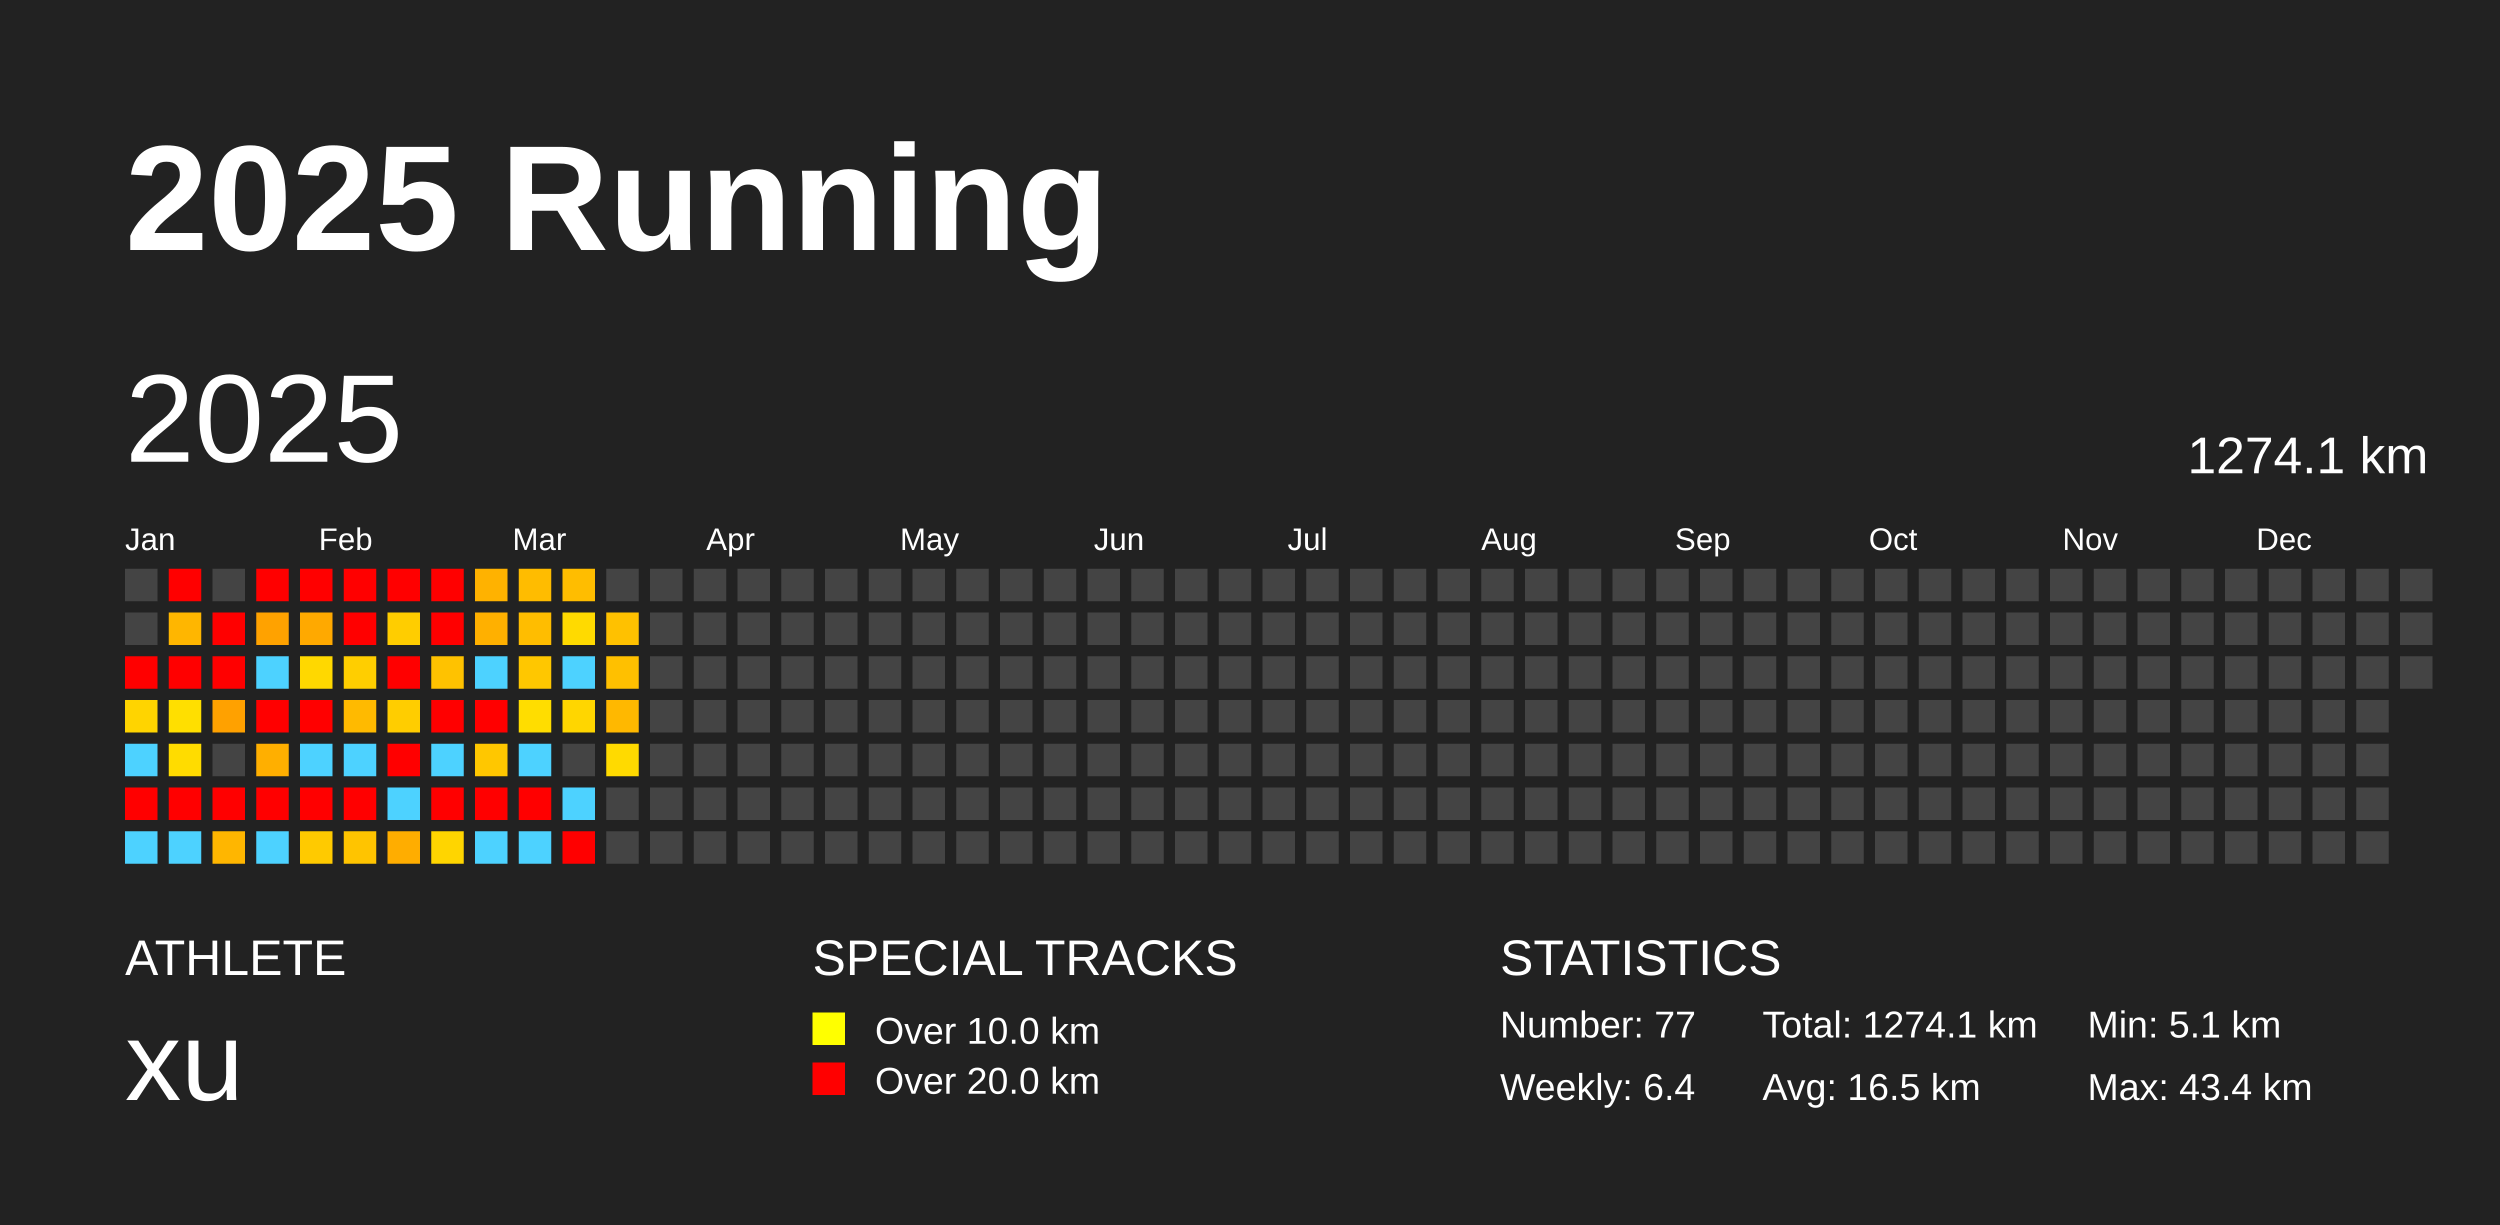
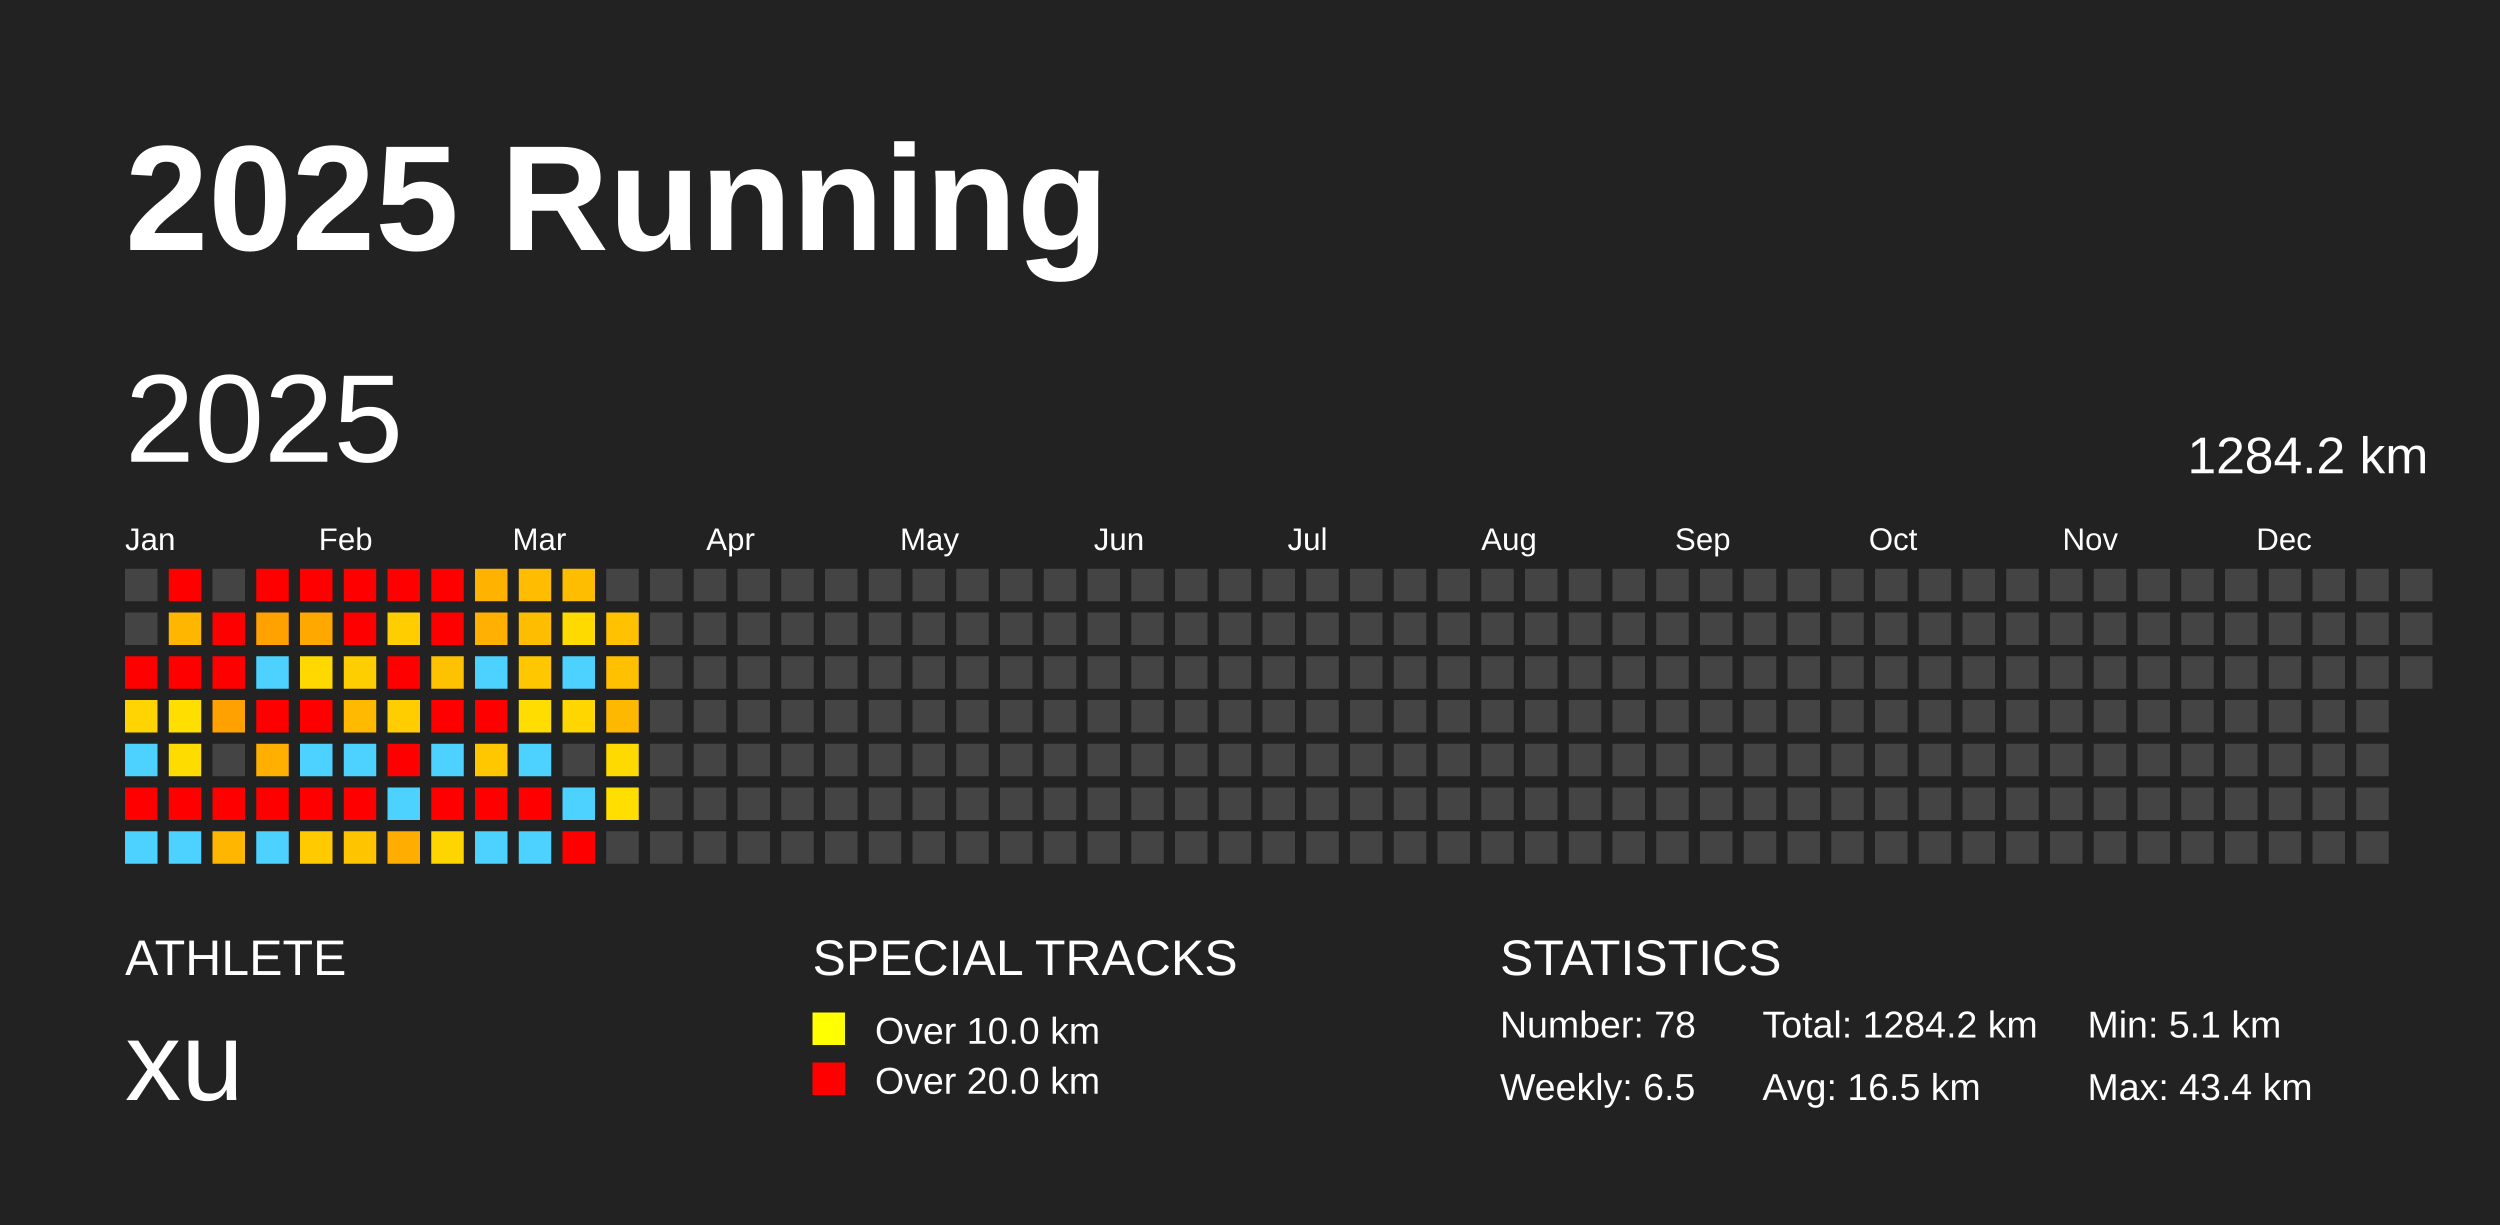
<svg xmlns="http://www.w3.org/2000/svg" baseProfile="full" height="98mm" version="1.1" viewBox="0,0,200,98" width="200mm">
  <defs />
  <rect fill="#222222" height="98" width="200" x="0" y="0" />
  <text fill="#FFFFFF" style="font-size:12px; font-family:Arial; font-weight:bold;" x="10" y="20">2025 Running</text>
  <text fill="#FFFFFF" style="font-size:4px; font-family:Arial" x="10" y="78">ATHLETE</text>
  <text fill="#FFFFFF" style="font-size:9px; font-family:Arial" x="10" y="88">xu</text>
  <text fill="#FFFFFF" style="font-size:4px; font-family:Arial" x="65" y="78">SPECIAL TRACKS</text>
  <rect fill="yellow" height="2.6" width="2.6" x="65" y="81" />
  <text fill="#FFFFFF" style="font-size:3px; font-family:Arial" x="70" y="83.5">Over 10.0 km</text>
  <rect fill="red" height="2.6" width="2.6" x="65" y="85" />
  <text fill="#FFFFFF" style="font-size:3px; font-family:Arial" x="70" y="87.5">Over 20.0 km</text>
  <text fill="#FFFFFF" style="font-size:4px; font-family:Arial" x="120" y="78">STATISTICS</text>
-   <text fill="#FFFFFF" style="font-size:3px; font-family:Arial" x="120" y="83">Number: 77</text>
-   <text fill="#FFFFFF" style="font-size:3px; font-family:Arial" x="120" y="88">Weekly: 6.4</text>
-   <text fill="#FFFFFF" style="font-size:3px; font-family:Arial" x="141" y="83">Total: 1274.1 km</text>
+   <text fill="#FFFFFF" style="font-size:3px; font-family:Arial" x="120" y="83">Number: 78</text>
+   <text fill="#FFFFFF" style="font-size:3px; font-family:Arial" x="120" y="88">Weekly: 6.5</text>
+   <text fill="#FFFFFF" style="font-size:3px; font-family:Arial" x="141" y="83">Total: 1284.2 km</text>
  <text fill="#FFFFFF" style="font-size:3px; font-family:Arial" x="141" y="88">Avg: 16.5 km</text>
  <text fill="#FFFFFF" style="font-size:3px; font-family:Arial" x="167" y="83">Min: 5.1 km</text>
  <text fill="#FFFFFF" style="font-size:3px; font-family:Arial" x="167" y="88">Max: 43.4 km</text>
  <text dominant-baseline="hanging" fill="#FFFFFF" style="font-size:10.0px; font-family:Arial;" x="10" y="30">2025</text>
-   <text dominant-baseline="hanging" fill="#FFFFFF" style="font-size:4.125px; font-family:Arial;" x="175" y="35">1274.1 km</text>
+   <text dominant-baseline="hanging" fill="#FFFFFF" style="font-size:4.125px; font-family:Arial;" x="175" y="35">1284.2 km</text>
  <text fill="#FFFFFF" style="font-size:2.5px; font-family:Arial" x="10.0" y="44">Jan</text>
  <text fill="#FFFFFF" style="font-size:2.5px; font-family:Arial" x="25.5" y="44">Feb</text>
  <text fill="#FFFFFF" style="font-size:2.5px; font-family:Arial" x="41.0" y="44">Mar</text>
  <text fill="#FFFFFF" style="font-size:2.5px; font-family:Arial" x="56.5" y="44">Apr</text>
  <text fill="#FFFFFF" style="font-size:2.5px; font-family:Arial" x="72.0" y="44">May</text>
  <text fill="#FFFFFF" style="font-size:2.5px; font-family:Arial" x="87.5" y="44">Jun</text>
  <text fill="#FFFFFF" style="font-size:2.5px; font-family:Arial" x="103.0" y="44">Jul</text>
  <text fill="#FFFFFF" style="font-size:2.5px; font-family:Arial" x="118.5" y="44">Aug</text>
  <text fill="#FFFFFF" style="font-size:2.5px; font-family:Arial" x="134.0" y="44">Sep</text>
  <text fill="#FFFFFF" style="font-size:2.5px; font-family:Arial" x="149.5" y="44">Oct</text>
  <text fill="#FFFFFF" style="font-size:2.5px; font-family:Arial" x="165.0" y="44">Nov</text>
  <text fill="#FFFFFF" style="font-size:2.5px; font-family:Arial" x="180.5" y="44">Dec</text>
  <rect fill="#444444" height="2.6" width="2.6" x="10.0" y="45.5" />
  <rect fill="#444444" height="2.6" width="2.6" x="10.0" y="49.0" />
  <rect fill="red" height="2.6" width="2.6" x="10.0" y="52.5" />
  <rect fill="#ffd400" height="2.6" width="2.6" x="10.0" y="56.0" />
  <rect fill="#4dd2ff" height="2.6" width="2.6" x="10.0" y="59.5" />
  <rect fill="red" height="2.6" width="2.6" x="10.0" y="63.0" />
  <rect fill="#4dd2ff" height="2.6" width="2.6" x="10.0" y="66.5" />
  <rect fill="red" height="2.6" width="2.6" x="13.5" y="45.5" />
  <rect fill="#ffb600" height="2.6" width="2.6" x="13.5" y="49.0" />
  <rect fill="red" height="2.6" width="2.6" x="13.5" y="52.5" />
  <rect fill="#ffdf00" height="2.6" width="2.6" x="13.5" y="56.0" />
  <rect fill="#ffdc00" height="2.6" width="2.6" x="13.5" y="59.5" />
  <rect fill="red" height="2.6" width="2.6" x="13.5" y="63.0" />
  <rect fill="#4dd2ff" height="2.6" width="2.6" x="13.5" y="66.5" />
  <rect fill="#444444" height="2.6" width="2.6" x="17.0" y="45.5" />
  <rect fill="red" height="2.6" width="2.6" x="17.0" y="49.0" />
  <rect fill="red" height="2.6" width="2.6" x="17.0" y="52.5" />
  <rect fill="#ffa100" height="2.6" width="2.6" x="17.0" y="56.0" />
  <rect fill="#444444" height="2.6" width="2.6" x="17.0" y="59.5" />
  <rect fill="red" height="2.6" width="2.6" x="17.0" y="63.0" />
  <rect fill="#ffb600" height="2.6" width="2.6" x="17.0" y="66.5" />
  <rect fill="red" height="2.6" width="2.6" x="20.5" y="45.5" />
  <rect fill="#ffa200" height="2.6" width="2.6" x="20.5" y="49.0" />
  <rect fill="#4dd2ff" height="2.6" width="2.6" x="20.5" y="52.5" />
  <rect fill="red" height="2.6" width="2.6" x="20.5" y="56.0" />
  <rect fill="#ffaf00" height="2.6" width="2.6" x="20.5" y="59.5" />
  <rect fill="red" height="2.6" width="2.6" x="20.5" y="63.0" />
  <rect fill="#4dd2ff" height="2.6" width="2.6" x="20.5" y="66.5" />
  <rect fill="red" height="2.6" width="2.6" x="24.0" y="45.5" />
  <rect fill="#ffa900" height="2.6" width="2.6" x="24.0" y="49.0" />
  <rect fill="#ffd800" height="2.6" width="2.6" x="24.0" y="52.5" />
  <rect fill="red" height="2.6" width="2.6" x="24.0" y="56.0" />
  <rect fill="#4dd2ff" height="2.6" width="2.6" x="24.0" y="59.5" />
  <rect fill="red" height="2.6" width="2.6" x="24.0" y="63.0" />
  <rect fill="#ffca00" height="2.6" width="2.6" x="24.0" y="66.5" />
  <rect fill="red" height="2.6" width="2.6" x="27.5" y="45.5" />
  <rect fill="red" height="2.6" width="2.6" x="27.5" y="49.0" />
  <rect fill="#ffce00" height="2.6" width="2.6" x="27.5" y="52.5" />
  <rect fill="#ffba00" height="2.6" width="2.6" x="27.5" y="56.0" />
  <rect fill="#4dd2ff" height="2.6" width="2.6" x="27.5" y="59.5" />
  <rect fill="red" height="2.6" width="2.6" x="27.5" y="63.0" />
  <rect fill="#ffc400" height="2.6" width="2.6" x="27.5" y="66.5" />
  <rect fill="red" height="2.6" width="2.6" x="31.0" y="45.5" />
  <rect fill="#ffcd00" height="2.6" width="2.6" x="31.0" y="49.0" />
  <rect fill="red" height="2.6" width="2.6" x="31.0" y="52.5" />
  <rect fill="#ffcd00" height="2.6" width="2.6" x="31.0" y="56.0" />
  <rect fill="red" height="2.6" width="2.6" x="31.0" y="59.5" />
  <rect fill="#4dd2ff" height="2.6" width="2.6" x="31.0" y="63.0" />
  <rect fill="#ffad00" height="2.6" width="2.6" x="31.0" y="66.5" />
  <rect fill="red" height="2.6" width="2.6" x="34.5" y="45.5" />
  <rect fill="red" height="2.6" width="2.6" x="34.5" y="49.0" />
  <rect fill="#ffc200" height="2.6" width="2.6" x="34.5" y="52.5" />
  <rect fill="red" height="2.6" width="2.6" x="34.5" y="56.0" />
  <rect fill="#4dd2ff" height="2.6" width="2.6" x="34.5" y="59.5" />
  <rect fill="red" height="2.6" width="2.6" x="34.5" y="63.0" />
  <rect fill="#ffd500" height="2.6" width="2.6" x="34.5" y="66.5" />
  <rect fill="#ffb200" height="2.6" width="2.6" x="38.0" y="45.5" />
  <rect fill="#ffb000" height="2.6" width="2.6" x="38.0" y="49.0" />
  <rect fill="#4dd2ff" height="2.6" width="2.6" x="38.0" y="52.5" />
  <rect fill="red" height="2.6" width="2.6" x="38.0" y="56.0" />
  <rect fill="#ffc700" height="2.6" width="2.6" x="38.0" y="59.5" />
  <rect fill="red" height="2.6" width="2.6" x="38.0" y="63.0" />
  <rect fill="#4dd2ff" height="2.6" width="2.6" x="38.0" y="66.5" />
  <rect fill="#ffbc00" height="2.6" width="2.6" x="41.5" y="45.5" />
  <rect fill="#ffbd00" height="2.6" width="2.6" x="41.5" y="49.0" />
  <rect fill="#ffc700" height="2.6" width="2.6" x="41.5" y="52.5" />
  <rect fill="#ffdd00" height="2.6" width="2.6" x="41.5" y="56.0" />
  <rect fill="#4dd2ff" height="2.6" width="2.6" x="41.5" y="59.5" />
  <rect fill="red" height="2.6" width="2.6" x="41.5" y="63.0" />
  <rect fill="#4dd2ff" height="2.6" width="2.6" x="41.5" y="66.5" />
  <rect fill="#ffbd00" height="2.6" width="2.6" x="45.0" y="45.5" />
  <rect fill="#ffda00" height="2.6" width="2.6" x="45.0" y="49.0" />
  <rect fill="#4dd2ff" height="2.6" width="2.6" x="45.0" y="52.5" />
  <rect fill="#ffd600" height="2.6" width="2.6" x="45.0" y="56.0" />
  <rect fill="#444444" height="2.6" width="2.6" x="45.0" y="59.5" />
  <rect fill="#4dd2ff" height="2.6" width="2.6" x="45.0" y="63.0" />
  <rect fill="red" height="2.6" width="2.6" x="45.0" y="66.5" />
  <rect fill="#444444" height="2.6" width="2.6" x="48.5" y="45.5" />
  <rect fill="#ffc100" height="2.6" width="2.6" x="48.5" y="49.0" />
  <rect fill="#ffc000" height="2.6" width="2.6" x="48.5" y="52.5" />
  <rect fill="#ffb800" height="2.6" width="2.6" x="48.5" y="56.0" />
  <rect fill="#ffda00" height="2.6" width="2.6" x="48.5" y="59.5" />
-   <rect fill="#444444" height="2.6" width="2.6" x="48.5" y="63.0" />
+   <rect fill="#ffde00" height="2.6" width="2.6" x="48.5" y="63.0" />
  <rect fill="#444444" height="2.6" width="2.6" x="48.5" y="66.5" />
  <rect fill="#444444" height="2.6" width="2.6" x="52.0" y="45.5" />
  <rect fill="#444444" height="2.6" width="2.6" x="52.0" y="49.0" />
  <rect fill="#444444" height="2.6" width="2.6" x="52.0" y="52.5" />
  <rect fill="#444444" height="2.6" width="2.6" x="52.0" y="56.0" />
  <rect fill="#444444" height="2.6" width="2.6" x="52.0" y="59.5" />
  <rect fill="#444444" height="2.6" width="2.6" x="52.0" y="63.0" />
  <rect fill="#444444" height="2.6" width="2.6" x="52.0" y="66.5" />
  <rect fill="#444444" height="2.6" width="2.6" x="55.5" y="45.5" />
  <rect fill="#444444" height="2.6" width="2.6" x="55.5" y="49.0" />
  <rect fill="#444444" height="2.6" width="2.6" x="55.5" y="52.5" />
  <rect fill="#444444" height="2.6" width="2.6" x="55.5" y="56.0" />
  <rect fill="#444444" height="2.6" width="2.6" x="55.5" y="59.5" />
  <rect fill="#444444" height="2.6" width="2.6" x="55.5" y="63.0" />
  <rect fill="#444444" height="2.6" width="2.6" x="55.5" y="66.5" />
  <rect fill="#444444" height="2.6" width="2.6" x="59.0" y="45.5" />
  <rect fill="#444444" height="2.6" width="2.6" x="59.0" y="49.0" />
  <rect fill="#444444" height="2.6" width="2.6" x="59.0" y="52.5" />
  <rect fill="#444444" height="2.6" width="2.6" x="59.0" y="56.0" />
  <rect fill="#444444" height="2.6" width="2.6" x="59.0" y="59.5" />
  <rect fill="#444444" height="2.6" width="2.6" x="59.0" y="63.0" />
  <rect fill="#444444" height="2.6" width="2.6" x="59.0" y="66.5" />
  <rect fill="#444444" height="2.6" width="2.6" x="62.5" y="45.5" />
  <rect fill="#444444" height="2.6" width="2.6" x="62.5" y="49.0" />
  <rect fill="#444444" height="2.6" width="2.6" x="62.5" y="52.5" />
  <rect fill="#444444" height="2.6" width="2.6" x="62.5" y="56.0" />
  <rect fill="#444444" height="2.6" width="2.6" x="62.5" y="59.5" />
  <rect fill="#444444" height="2.6" width="2.6" x="62.5" y="63.0" />
  <rect fill="#444444" height="2.6" width="2.6" x="62.5" y="66.5" />
  <rect fill="#444444" height="2.6" width="2.6" x="66.0" y="45.5" />
  <rect fill="#444444" height="2.6" width="2.6" x="66.0" y="49.0" />
  <rect fill="#444444" height="2.6" width="2.6" x="66.0" y="52.5" />
  <rect fill="#444444" height="2.6" width="2.6" x="66.0" y="56.0" />
  <rect fill="#444444" height="2.6" width="2.6" x="66.0" y="59.5" />
  <rect fill="#444444" height="2.6" width="2.6" x="66.0" y="63.0" />
  <rect fill="#444444" height="2.6" width="2.6" x="66.0" y="66.5" />
  <rect fill="#444444" height="2.6" width="2.6" x="69.5" y="45.5" />
  <rect fill="#444444" height="2.6" width="2.6" x="69.5" y="49.0" />
  <rect fill="#444444" height="2.6" width="2.6" x="69.5" y="52.5" />
  <rect fill="#444444" height="2.6" width="2.6" x="69.5" y="56.0" />
  <rect fill="#444444" height="2.6" width="2.6" x="69.5" y="59.5" />
  <rect fill="#444444" height="2.6" width="2.6" x="69.5" y="63.0" />
  <rect fill="#444444" height="2.6" width="2.6" x="69.5" y="66.5" />
  <rect fill="#444444" height="2.6" width="2.6" x="73.0" y="45.5" />
  <rect fill="#444444" height="2.6" width="2.6" x="73.0" y="49.0" />
  <rect fill="#444444" height="2.6" width="2.6" x="73.0" y="52.5" />
  <rect fill="#444444" height="2.6" width="2.6" x="73.0" y="56.0" />
  <rect fill="#444444" height="2.6" width="2.6" x="73.0" y="59.5" />
  <rect fill="#444444" height="2.6" width="2.6" x="73.0" y="63.0" />
  <rect fill="#444444" height="2.6" width="2.6" x="73.0" y="66.5" />
  <rect fill="#444444" height="2.6" width="2.6" x="76.5" y="45.5" />
  <rect fill="#444444" height="2.6" width="2.6" x="76.5" y="49.0" />
  <rect fill="#444444" height="2.6" width="2.6" x="76.5" y="52.5" />
  <rect fill="#444444" height="2.6" width="2.6" x="76.5" y="56.0" />
  <rect fill="#444444" height="2.6" width="2.6" x="76.5" y="59.5" />
  <rect fill="#444444" height="2.6" width="2.6" x="76.5" y="63.0" />
  <rect fill="#444444" height="2.6" width="2.6" x="76.5" y="66.5" />
  <rect fill="#444444" height="2.6" width="2.6" x="80.0" y="45.5" />
  <rect fill="#444444" height="2.6" width="2.6" x="80.0" y="49.0" />
  <rect fill="#444444" height="2.6" width="2.6" x="80.0" y="52.5" />
  <rect fill="#444444" height="2.6" width="2.6" x="80.0" y="56.0" />
  <rect fill="#444444" height="2.6" width="2.6" x="80.0" y="59.5" />
  <rect fill="#444444" height="2.6" width="2.6" x="80.0" y="63.0" />
  <rect fill="#444444" height="2.6" width="2.6" x="80.0" y="66.5" />
  <rect fill="#444444" height="2.6" width="2.6" x="83.5" y="45.5" />
  <rect fill="#444444" height="2.6" width="2.6" x="83.5" y="49.0" />
  <rect fill="#444444" height="2.6" width="2.6" x="83.5" y="52.5" />
  <rect fill="#444444" height="2.6" width="2.6" x="83.5" y="56.0" />
  <rect fill="#444444" height="2.6" width="2.6" x="83.5" y="59.5" />
  <rect fill="#444444" height="2.6" width="2.6" x="83.5" y="63.0" />
  <rect fill="#444444" height="2.6" width="2.6" x="83.5" y="66.5" />
  <rect fill="#444444" height="2.6" width="2.6" x="87.0" y="45.5" />
  <rect fill="#444444" height="2.6" width="2.6" x="87.0" y="49.0" />
  <rect fill="#444444" height="2.6" width="2.6" x="87.0" y="52.5" />
  <rect fill="#444444" height="2.6" width="2.6" x="87.0" y="56.0" />
  <rect fill="#444444" height="2.6" width="2.6" x="87.0" y="59.5" />
  <rect fill="#444444" height="2.6" width="2.6" x="87.0" y="63.0" />
  <rect fill="#444444" height="2.6" width="2.6" x="87.0" y="66.5" />
  <rect fill="#444444" height="2.6" width="2.6" x="90.5" y="45.5" />
  <rect fill="#444444" height="2.6" width="2.6" x="90.5" y="49.0" />
  <rect fill="#444444" height="2.6" width="2.6" x="90.5" y="52.5" />
  <rect fill="#444444" height="2.6" width="2.6" x="90.5" y="56.0" />
  <rect fill="#444444" height="2.6" width="2.6" x="90.5" y="59.5" />
  <rect fill="#444444" height="2.6" width="2.6" x="90.5" y="63.0" />
  <rect fill="#444444" height="2.6" width="2.6" x="90.5" y="66.5" />
  <rect fill="#444444" height="2.6" width="2.6" x="94.0" y="45.5" />
  <rect fill="#444444" height="2.6" width="2.6" x="94.0" y="49.0" />
  <rect fill="#444444" height="2.6" width="2.6" x="94.0" y="52.5" />
  <rect fill="#444444" height="2.6" width="2.6" x="94.0" y="56.0" />
  <rect fill="#444444" height="2.6" width="2.6" x="94.0" y="59.5" />
  <rect fill="#444444" height="2.6" width="2.6" x="94.0" y="63.0" />
  <rect fill="#444444" height="2.6" width="2.6" x="94.0" y="66.5" />
  <rect fill="#444444" height="2.6" width="2.6" x="97.5" y="45.5" />
  <rect fill="#444444" height="2.6" width="2.6" x="97.5" y="49.0" />
  <rect fill="#444444" height="2.6" width="2.6" x="97.5" y="52.5" />
  <rect fill="#444444" height="2.6" width="2.6" x="97.5" y="56.0" />
  <rect fill="#444444" height="2.6" width="2.6" x="97.5" y="59.5" />
  <rect fill="#444444" height="2.6" width="2.6" x="97.5" y="63.0" />
  <rect fill="#444444" height="2.6" width="2.6" x="97.5" y="66.5" />
  <rect fill="#444444" height="2.6" width="2.6" x="101.0" y="45.5" />
  <rect fill="#444444" height="2.6" width="2.6" x="101.0" y="49.0" />
  <rect fill="#444444" height="2.6" width="2.6" x="101.0" y="52.5" />
  <rect fill="#444444" height="2.6" width="2.6" x="101.0" y="56.0" />
  <rect fill="#444444" height="2.6" width="2.6" x="101.0" y="59.5" />
  <rect fill="#444444" height="2.6" width="2.6" x="101.0" y="63.0" />
  <rect fill="#444444" height="2.6" width="2.6" x="101.0" y="66.5" />
  <rect fill="#444444" height="2.6" width="2.6" x="104.5" y="45.5" />
  <rect fill="#444444" height="2.6" width="2.6" x="104.5" y="49.0" />
  <rect fill="#444444" height="2.6" width="2.6" x="104.5" y="52.5" />
  <rect fill="#444444" height="2.6" width="2.6" x="104.5" y="56.0" />
  <rect fill="#444444" height="2.6" width="2.6" x="104.5" y="59.5" />
  <rect fill="#444444" height="2.6" width="2.6" x="104.5" y="63.0" />
  <rect fill="#444444" height="2.6" width="2.6" x="104.5" y="66.5" />
  <rect fill="#444444" height="2.6" width="2.6" x="108.0" y="45.5" />
  <rect fill="#444444" height="2.6" width="2.6" x="108.0" y="49.0" />
  <rect fill="#444444" height="2.6" width="2.6" x="108.0" y="52.5" />
  <rect fill="#444444" height="2.6" width="2.6" x="108.0" y="56.0" />
  <rect fill="#444444" height="2.6" width="2.6" x="108.0" y="59.5" />
  <rect fill="#444444" height="2.6" width="2.6" x="108.0" y="63.0" />
  <rect fill="#444444" height="2.6" width="2.6" x="108.0" y="66.5" />
  <rect fill="#444444" height="2.6" width="2.6" x="111.5" y="45.5" />
  <rect fill="#444444" height="2.6" width="2.6" x="111.5" y="49.0" />
  <rect fill="#444444" height="2.6" width="2.6" x="111.5" y="52.5" />
  <rect fill="#444444" height="2.6" width="2.6" x="111.5" y="56.0" />
  <rect fill="#444444" height="2.6" width="2.6" x="111.5" y="59.5" />
  <rect fill="#444444" height="2.6" width="2.6" x="111.5" y="63.0" />
  <rect fill="#444444" height="2.6" width="2.6" x="111.5" y="66.5" />
  <rect fill="#444444" height="2.6" width="2.6" x="115.0" y="45.5" />
  <rect fill="#444444" height="2.6" width="2.6" x="115.0" y="49.0" />
  <rect fill="#444444" height="2.6" width="2.6" x="115.0" y="52.5" />
  <rect fill="#444444" height="2.6" width="2.6" x="115.0" y="56.0" />
  <rect fill="#444444" height="2.6" width="2.6" x="115.0" y="59.5" />
  <rect fill="#444444" height="2.6" width="2.6" x="115.0" y="63.0" />
  <rect fill="#444444" height="2.6" width="2.6" x="115.0" y="66.5" />
  <rect fill="#444444" height="2.6" width="2.6" x="118.5" y="45.5" />
  <rect fill="#444444" height="2.6" width="2.6" x="118.5" y="49.0" />
  <rect fill="#444444" height="2.6" width="2.6" x="118.5" y="52.5" />
  <rect fill="#444444" height="2.6" width="2.6" x="118.5" y="56.0" />
  <rect fill="#444444" height="2.6" width="2.6" x="118.5" y="59.5" />
  <rect fill="#444444" height="2.6" width="2.6" x="118.5" y="63.0" />
  <rect fill="#444444" height="2.6" width="2.6" x="118.5" y="66.5" />
  <rect fill="#444444" height="2.6" width="2.6" x="122.0" y="45.5" />
  <rect fill="#444444" height="2.6" width="2.6" x="122.0" y="49.0" />
  <rect fill="#444444" height="2.6" width="2.6" x="122.0" y="52.5" />
  <rect fill="#444444" height="2.6" width="2.6" x="122.0" y="56.0" />
  <rect fill="#444444" height="2.6" width="2.6" x="122.0" y="59.5" />
  <rect fill="#444444" height="2.6" width="2.6" x="122.0" y="63.0" />
  <rect fill="#444444" height="2.6" width="2.6" x="122.0" y="66.5" />
  <rect fill="#444444" height="2.6" width="2.6" x="125.5" y="45.5" />
  <rect fill="#444444" height="2.6" width="2.6" x="125.5" y="49.0" />
  <rect fill="#444444" height="2.6" width="2.6" x="125.5" y="52.5" />
  <rect fill="#444444" height="2.6" width="2.6" x="125.5" y="56.0" />
  <rect fill="#444444" height="2.6" width="2.6" x="125.5" y="59.5" />
  <rect fill="#444444" height="2.6" width="2.6" x="125.5" y="63.0" />
  <rect fill="#444444" height="2.6" width="2.6" x="125.5" y="66.5" />
  <rect fill="#444444" height="2.6" width="2.6" x="129.0" y="45.5" />
  <rect fill="#444444" height="2.6" width="2.6" x="129.0" y="49.0" />
  <rect fill="#444444" height="2.6" width="2.6" x="129.0" y="52.5" />
  <rect fill="#444444" height="2.6" width="2.6" x="129.0" y="56.0" />
  <rect fill="#444444" height="2.6" width="2.6" x="129.0" y="59.5" />
  <rect fill="#444444" height="2.6" width="2.6" x="129.0" y="63.0" />
  <rect fill="#444444" height="2.6" width="2.6" x="129.0" y="66.5" />
  <rect fill="#444444" height="2.6" width="2.6" x="132.5" y="45.5" />
  <rect fill="#444444" height="2.6" width="2.6" x="132.5" y="49.0" />
  <rect fill="#444444" height="2.6" width="2.6" x="132.5" y="52.5" />
  <rect fill="#444444" height="2.6" width="2.6" x="132.5" y="56.0" />
  <rect fill="#444444" height="2.6" width="2.6" x="132.5" y="59.5" />
  <rect fill="#444444" height="2.6" width="2.6" x="132.5" y="63.0" />
  <rect fill="#444444" height="2.6" width="2.6" x="132.5" y="66.5" />
  <rect fill="#444444" height="2.6" width="2.6" x="136.0" y="45.5" />
  <rect fill="#444444" height="2.6" width="2.6" x="136.0" y="49.0" />
  <rect fill="#444444" height="2.6" width="2.6" x="136.0" y="52.5" />
  <rect fill="#444444" height="2.6" width="2.6" x="136.0" y="56.0" />
  <rect fill="#444444" height="2.6" width="2.6" x="136.0" y="59.5" />
  <rect fill="#444444" height="2.6" width="2.6" x="136.0" y="63.0" />
  <rect fill="#444444" height="2.6" width="2.6" x="136.0" y="66.5" />
  <rect fill="#444444" height="2.6" width="2.6" x="139.5" y="45.5" />
  <rect fill="#444444" height="2.6" width="2.6" x="139.5" y="49.0" />
  <rect fill="#444444" height="2.6" width="2.6" x="139.5" y="52.5" />
  <rect fill="#444444" height="2.6" width="2.6" x="139.5" y="56.0" />
  <rect fill="#444444" height="2.6" width="2.6" x="139.5" y="59.5" />
  <rect fill="#444444" height="2.6" width="2.6" x="139.5" y="63.0" />
  <rect fill="#444444" height="2.6" width="2.6" x="139.5" y="66.5" />
  <rect fill="#444444" height="2.6" width="2.6" x="143.0" y="45.5" />
  <rect fill="#444444" height="2.6" width="2.6" x="143.0" y="49.0" />
  <rect fill="#444444" height="2.6" width="2.6" x="143.0" y="52.5" />
  <rect fill="#444444" height="2.6" width="2.6" x="143.0" y="56.0" />
  <rect fill="#444444" height="2.6" width="2.6" x="143.0" y="59.5" />
  <rect fill="#444444" height="2.6" width="2.6" x="143.0" y="63.0" />
  <rect fill="#444444" height="2.6" width="2.6" x="143.0" y="66.5" />
  <rect fill="#444444" height="2.6" width="2.6" x="146.5" y="45.5" />
  <rect fill="#444444" height="2.6" width="2.6" x="146.5" y="49.0" />
  <rect fill="#444444" height="2.6" width="2.6" x="146.5" y="52.5" />
  <rect fill="#444444" height="2.6" width="2.6" x="146.5" y="56.0" />
  <rect fill="#444444" height="2.6" width="2.6" x="146.5" y="59.5" />
  <rect fill="#444444" height="2.6" width="2.6" x="146.5" y="63.0" />
  <rect fill="#444444" height="2.6" width="2.6" x="146.5" y="66.5" />
  <rect fill="#444444" height="2.6" width="2.6" x="150.0" y="45.5" />
  <rect fill="#444444" height="2.6" width="2.6" x="150.0" y="49.0" />
  <rect fill="#444444" height="2.6" width="2.6" x="150.0" y="52.5" />
  <rect fill="#444444" height="2.6" width="2.6" x="150.0" y="56.0" />
  <rect fill="#444444" height="2.6" width="2.6" x="150.0" y="59.5" />
  <rect fill="#444444" height="2.6" width="2.6" x="150.0" y="63.0" />
  <rect fill="#444444" height="2.6" width="2.6" x="150.0" y="66.5" />
  <rect fill="#444444" height="2.6" width="2.6" x="153.5" y="45.5" />
  <rect fill="#444444" height="2.6" width="2.6" x="153.5" y="49.0" />
  <rect fill="#444444" height="2.6" width="2.6" x="153.5" y="52.5" />
  <rect fill="#444444" height="2.6" width="2.6" x="153.5" y="56.0" />
  <rect fill="#444444" height="2.6" width="2.6" x="153.5" y="59.5" />
  <rect fill="#444444" height="2.6" width="2.6" x="153.5" y="63.0" />
  <rect fill="#444444" height="2.6" width="2.6" x="153.5" y="66.5" />
  <rect fill="#444444" height="2.6" width="2.6" x="157.0" y="45.5" />
  <rect fill="#444444" height="2.6" width="2.6" x="157.0" y="49.0" />
  <rect fill="#444444" height="2.6" width="2.6" x="157.0" y="52.5" />
  <rect fill="#444444" height="2.6" width="2.6" x="157.0" y="56.0" />
  <rect fill="#444444" height="2.6" width="2.6" x="157.0" y="59.5" />
  <rect fill="#444444" height="2.6" width="2.6" x="157.0" y="63.0" />
  <rect fill="#444444" height="2.6" width="2.6" x="157.0" y="66.5" />
  <rect fill="#444444" height="2.6" width="2.6" x="160.5" y="45.5" />
  <rect fill="#444444" height="2.6" width="2.6" x="160.5" y="49.0" />
  <rect fill="#444444" height="2.6" width="2.6" x="160.5" y="52.5" />
  <rect fill="#444444" height="2.6" width="2.6" x="160.5" y="56.0" />
  <rect fill="#444444" height="2.6" width="2.6" x="160.5" y="59.5" />
  <rect fill="#444444" height="2.6" width="2.6" x="160.5" y="63.0" />
  <rect fill="#444444" height="2.6" width="2.6" x="160.5" y="66.5" />
  <rect fill="#444444" height="2.6" width="2.6" x="164.0" y="45.5" />
  <rect fill="#444444" height="2.6" width="2.6" x="164.0" y="49.0" />
  <rect fill="#444444" height="2.6" width="2.6" x="164.0" y="52.5" />
  <rect fill="#444444" height="2.6" width="2.6" x="164.0" y="56.0" />
  <rect fill="#444444" height="2.6" width="2.6" x="164.0" y="59.5" />
  <rect fill="#444444" height="2.6" width="2.6" x="164.0" y="63.0" />
  <rect fill="#444444" height="2.6" width="2.6" x="164.0" y="66.5" />
  <rect fill="#444444" height="2.6" width="2.6" x="167.5" y="45.5" />
  <rect fill="#444444" height="2.6" width="2.6" x="167.5" y="49.0" />
  <rect fill="#444444" height="2.6" width="2.6" x="167.5" y="52.5" />
  <rect fill="#444444" height="2.6" width="2.6" x="167.5" y="56.0" />
  <rect fill="#444444" height="2.6" width="2.6" x="167.5" y="59.5" />
  <rect fill="#444444" height="2.6" width="2.6" x="167.5" y="63.0" />
  <rect fill="#444444" height="2.6" width="2.6" x="167.5" y="66.5" />
  <rect fill="#444444" height="2.6" width="2.6" x="171.0" y="45.5" />
  <rect fill="#444444" height="2.6" width="2.6" x="171.0" y="49.0" />
  <rect fill="#444444" height="2.6" width="2.6" x="171.0" y="52.5" />
  <rect fill="#444444" height="2.6" width="2.6" x="171.0" y="56.0" />
  <rect fill="#444444" height="2.6" width="2.6" x="171.0" y="59.5" />
  <rect fill="#444444" height="2.6" width="2.6" x="171.0" y="63.0" />
  <rect fill="#444444" height="2.6" width="2.6" x="171.0" y="66.5" />
  <rect fill="#444444" height="2.6" width="2.6" x="174.5" y="45.5" />
  <rect fill="#444444" height="2.6" width="2.6" x="174.5" y="49.0" />
  <rect fill="#444444" height="2.6" width="2.6" x="174.5" y="52.5" />
  <rect fill="#444444" height="2.6" width="2.6" x="174.5" y="56.0" />
  <rect fill="#444444" height="2.6" width="2.6" x="174.5" y="59.5" />
  <rect fill="#444444" height="2.6" width="2.6" x="174.5" y="63.0" />
  <rect fill="#444444" height="2.6" width="2.6" x="174.5" y="66.5" />
  <rect fill="#444444" height="2.6" width="2.6" x="178.0" y="45.5" />
  <rect fill="#444444" height="2.6" width="2.6" x="178.0" y="49.0" />
  <rect fill="#444444" height="2.6" width="2.6" x="178.0" y="52.5" />
  <rect fill="#444444" height="2.6" width="2.6" x="178.0" y="56.0" />
  <rect fill="#444444" height="2.6" width="2.6" x="178.0" y="59.5" />
  <rect fill="#444444" height="2.6" width="2.6" x="178.0" y="63.0" />
  <rect fill="#444444" height="2.6" width="2.6" x="178.0" y="66.5" />
  <rect fill="#444444" height="2.6" width="2.6" x="181.5" y="45.5" />
  <rect fill="#444444" height="2.6" width="2.6" x="181.5" y="49.0" />
  <rect fill="#444444" height="2.6" width="2.6" x="181.5" y="52.5" />
  <rect fill="#444444" height="2.6" width="2.6" x="181.5" y="56.0" />
  <rect fill="#444444" height="2.6" width="2.6" x="181.5" y="59.5" />
  <rect fill="#444444" height="2.6" width="2.6" x="181.5" y="63.0" />
  <rect fill="#444444" height="2.6" width="2.6" x="181.5" y="66.5" />
  <rect fill="#444444" height="2.6" width="2.6" x="185.0" y="45.5" />
  <rect fill="#444444" height="2.6" width="2.6" x="185.0" y="49.0" />
  <rect fill="#444444" height="2.6" width="2.6" x="185.0" y="52.5" />
  <rect fill="#444444" height="2.6" width="2.6" x="185.0" y="56.0" />
  <rect fill="#444444" height="2.6" width="2.6" x="185.0" y="59.5" />
  <rect fill="#444444" height="2.6" width="2.6" x="185.0" y="63.0" />
  <rect fill="#444444" height="2.6" width="2.6" x="185.0" y="66.5" />
  <rect fill="#444444" height="2.6" width="2.6" x="188.5" y="45.5" />
  <rect fill="#444444" height="2.6" width="2.6" x="188.5" y="49.0" />
  <rect fill="#444444" height="2.6" width="2.6" x="188.5" y="52.5" />
  <rect fill="#444444" height="2.6" width="2.6" x="188.5" y="56.0" />
  <rect fill="#444444" height="2.6" width="2.6" x="188.5" y="59.5" />
  <rect fill="#444444" height="2.6" width="2.6" x="188.5" y="63.0" />
  <rect fill="#444444" height="2.6" width="2.6" x="188.5" y="66.5" />
  <rect fill="#444444" height="2.6" width="2.6" x="192.0" y="45.5" />
  <rect fill="#444444" height="2.6" width="2.6" x="192.0" y="49.0" />
  <rect fill="#444444" height="2.6" width="2.6" x="192.0" y="52.5" />
</svg>
